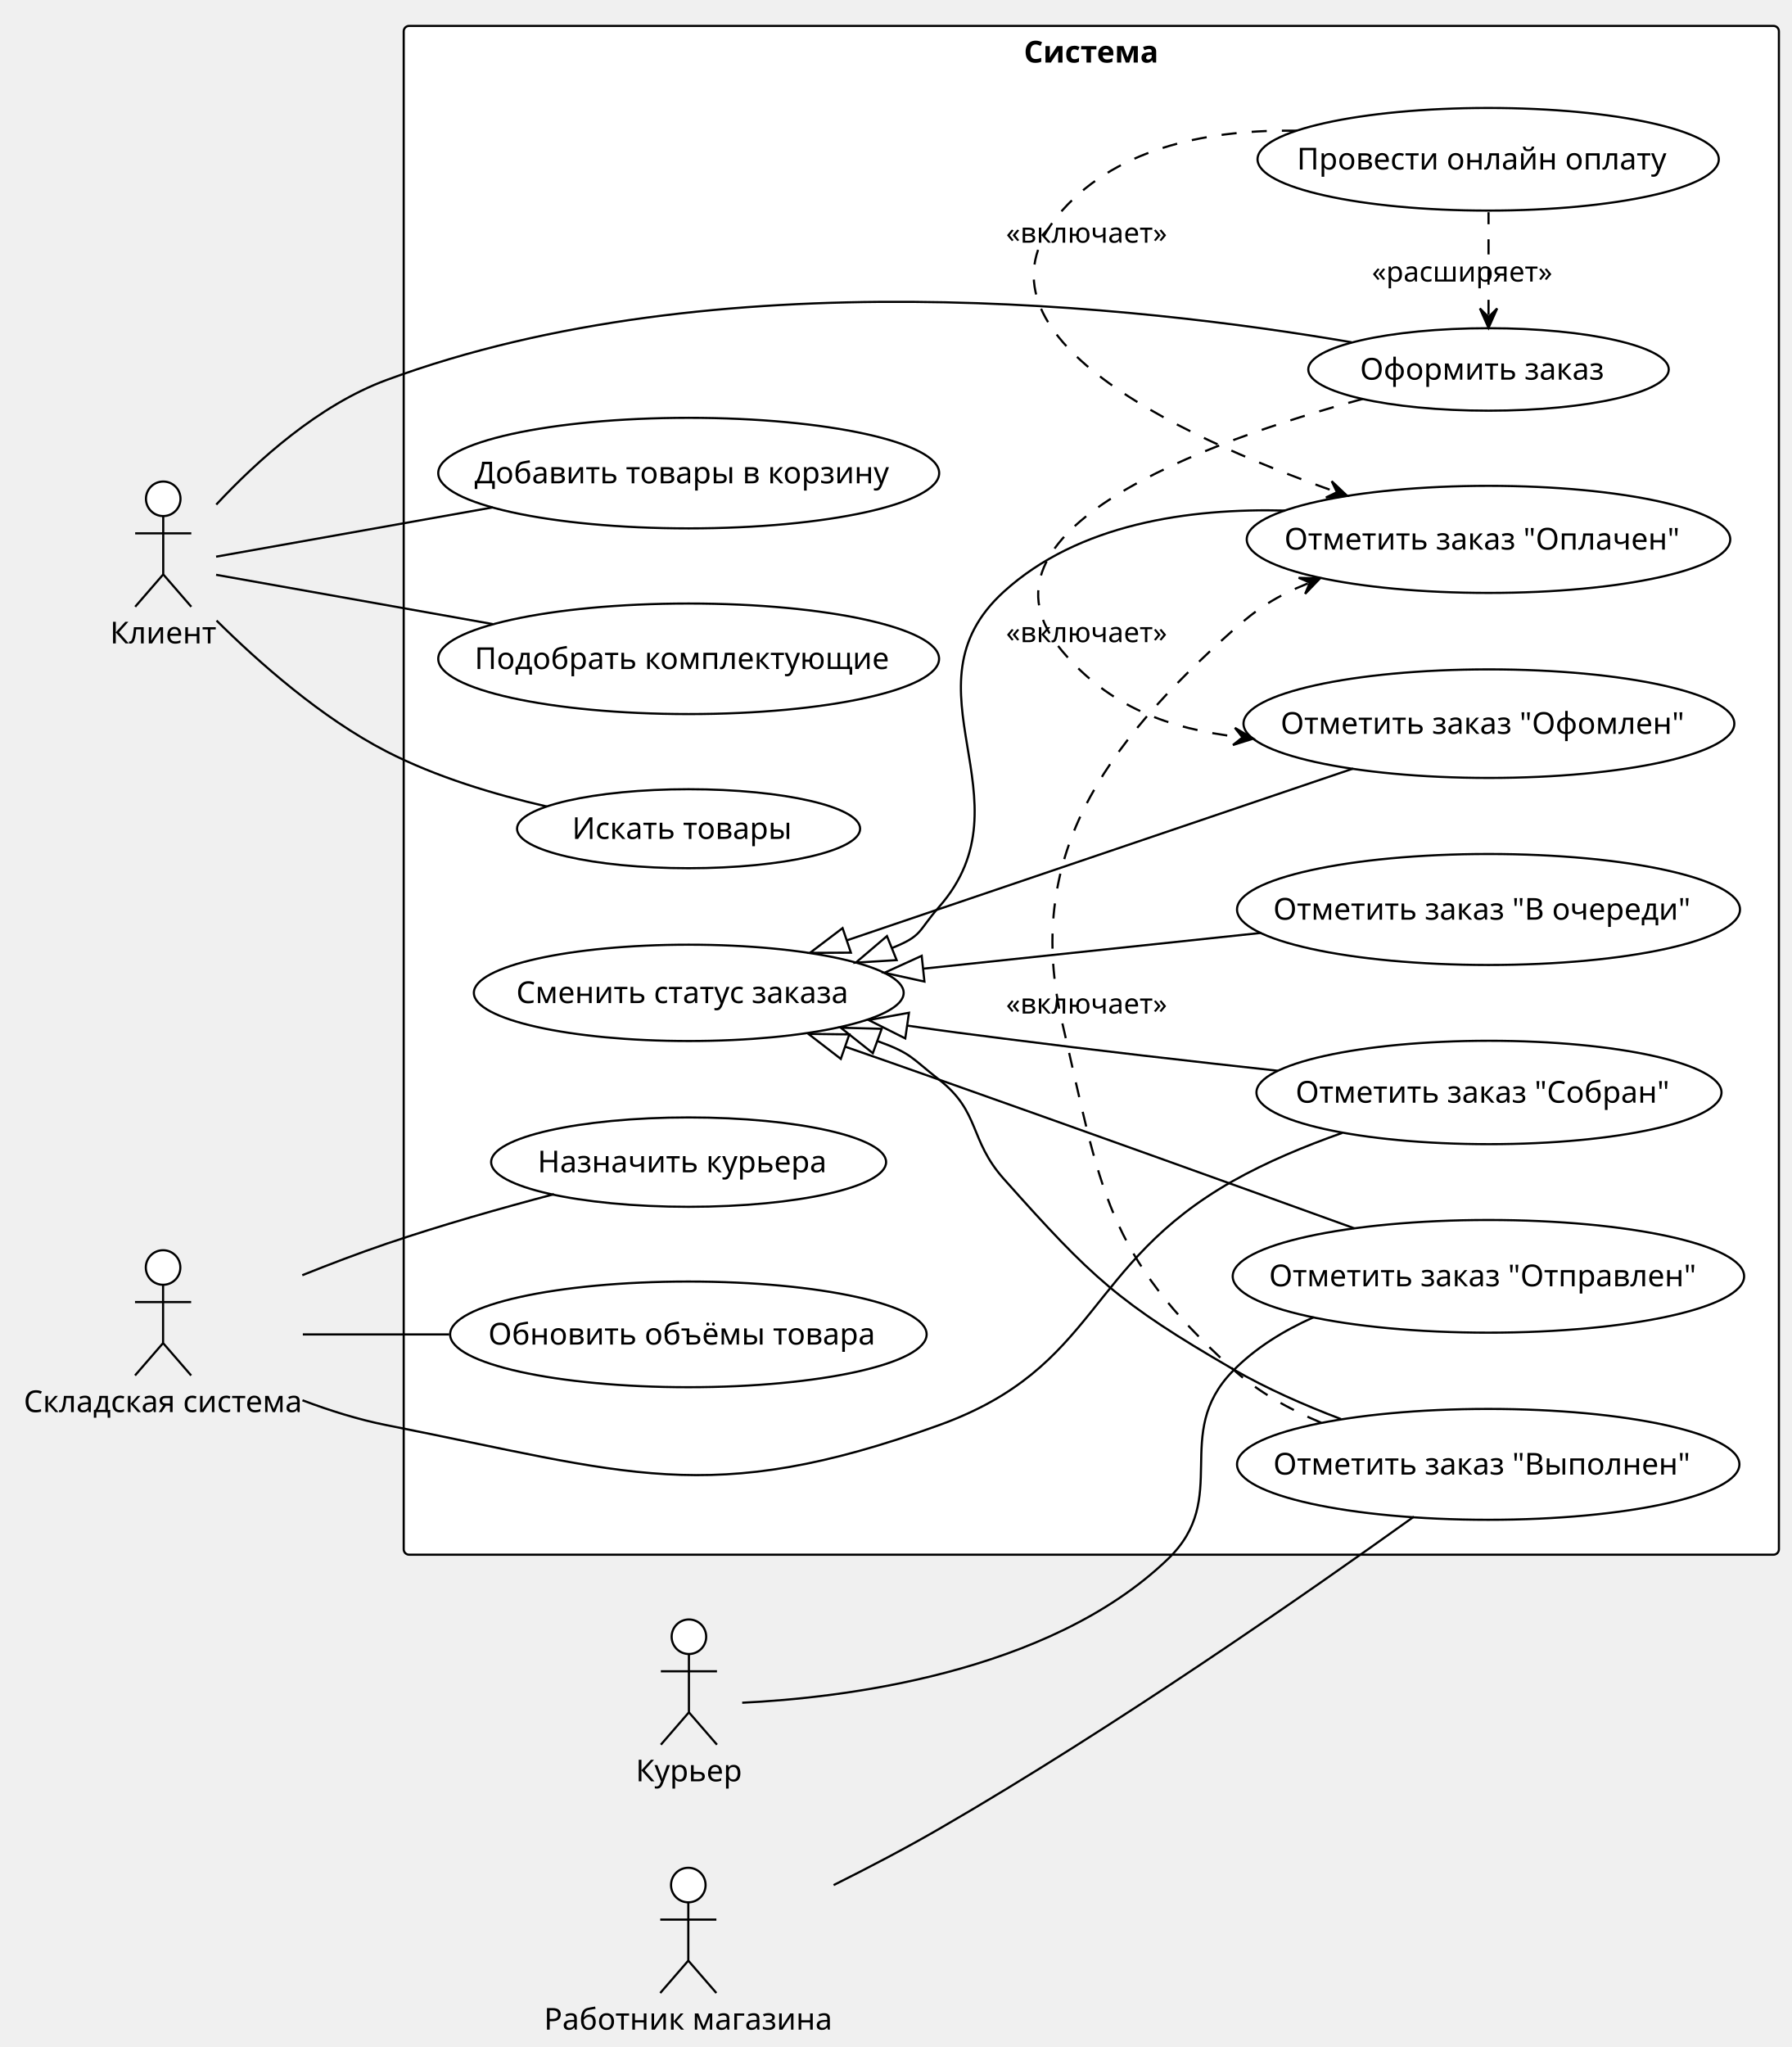
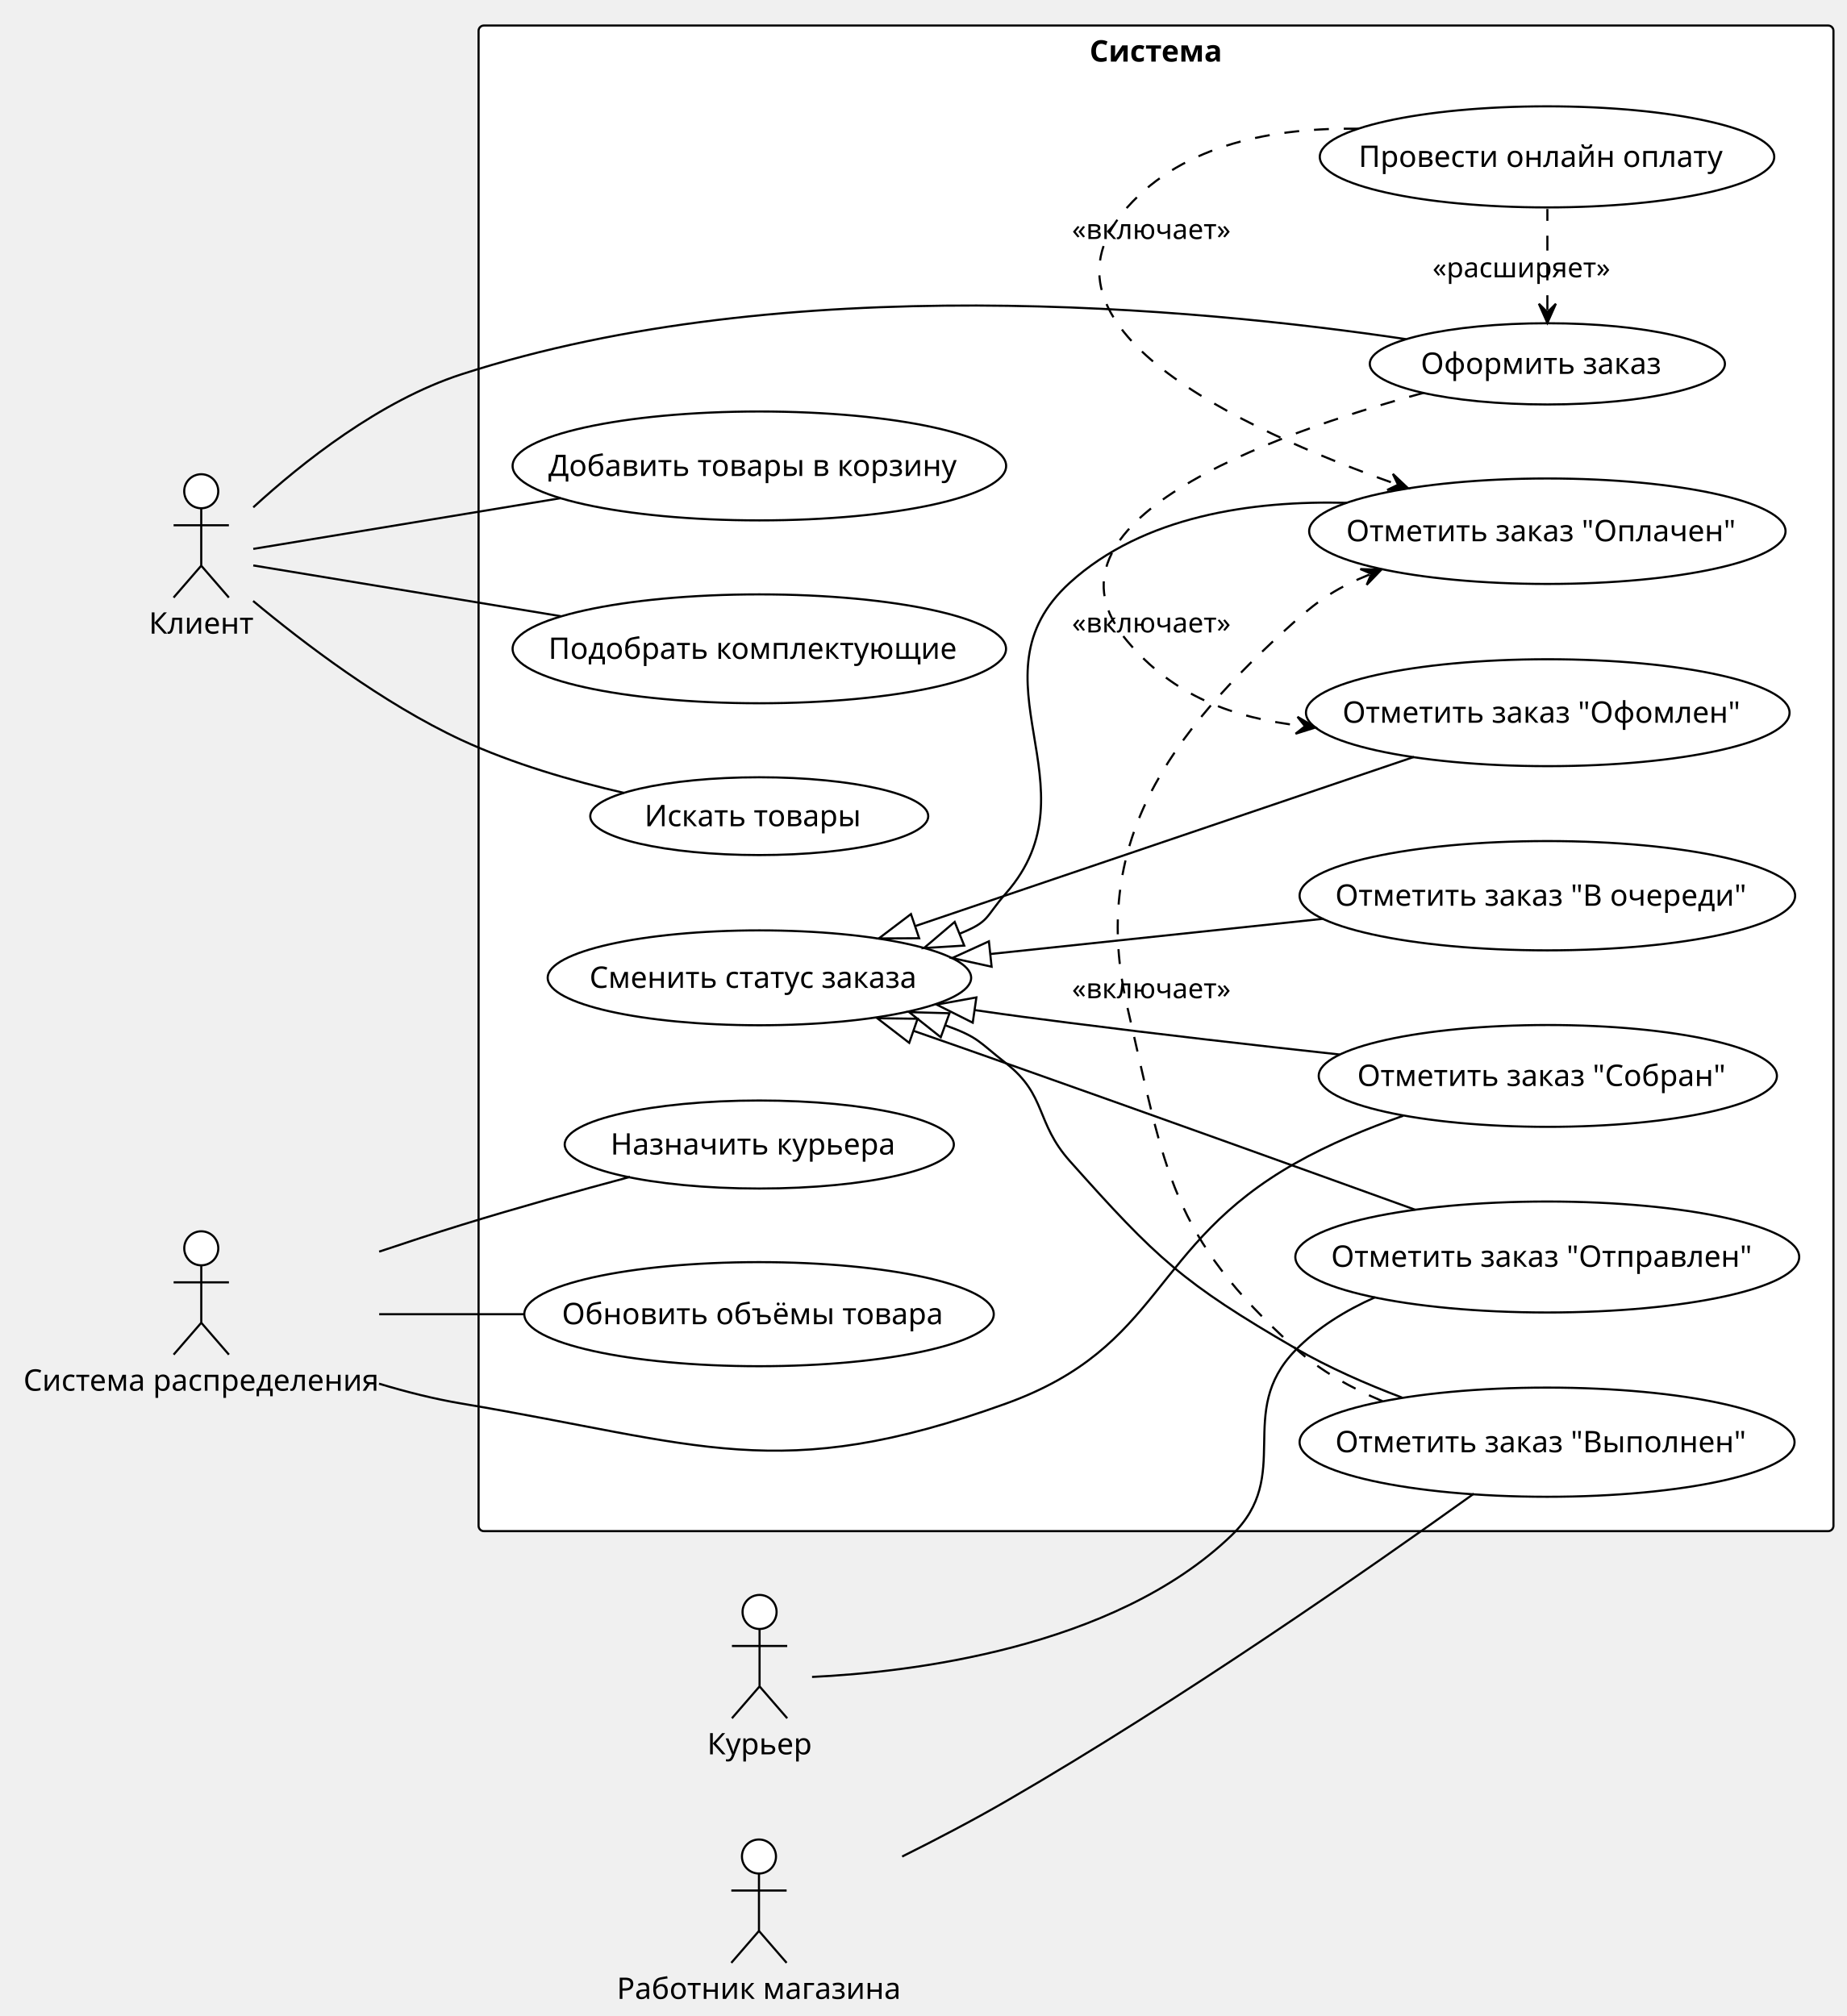
- <svg xmlns="http://www.w3.org/2000/svg" contentStyleType="text/css" height="948px" preserveAspectRatio="none" style="width:830px;height:948px;background:#FFFFFF;" version="1.1" viewBox="0 0 830 948" width="830px" zoomAndPan="magnify">
+ <svg xmlns="http://www.w3.org/2000/svg" contentStyleType="text/css" height="948px" preserveAspectRatio="none" style="width:868px;height:948px;background:#FFFFFF;" version="1.1" viewBox="0 0 868 948" width="868px" zoomAndPan="magnify">
  <defs />
  <g>
    <g id="cluster_Система">
-       <rect fill="#FFFFFF" height="708" rx="2.5" ry="2.5" style="stroke:#000000;stroke-width:1.0;" width="637" x="187" y="12" />
-       <text fill="#000000" font-family="Hack" font-size="14" font-weight="bold" lengthAdjust="spacing" textLength="62.482" x="474.259" y="28.966">Система</text>
+       <rect fill="#FFFFFF" height="708" rx="2.5" ry="2.5" style="stroke:#000000;stroke-width:1.0;" width="637" x="225" y="12" />
+       <text fill="#000000" font-family="Hack" font-size="14" font-weight="bold" lengthAdjust="spacing" textLength="62.482" x="512.259" y="28.966">Система</text>
    </g>
    <g id="elem_do_search">
-       <ellipse cx="318.958" cy="383.792" fill="#FFFFFF" rx="79.458" ry="18.292" style="stroke:#000000;stroke-width:1.0;" />
-       <text fill="#000000" font-family="Hack" font-size="14" lengthAdjust="spacing" textLength="101.906" x="265.005" y="388.524">Искать товары</text>
+       <ellipse cx="356.958" cy="383.792" fill="#FFFFFF" rx="79.458" ry="18.292" style="stroke:#000000;stroke-width:1.0;" />
+       <text fill="#000000" font-family="Hack" font-size="14" lengthAdjust="spacing" textLength="101.906" x="303.005" y="388.524">Искать товары</text>
    </g>
    <g id="elem_do_order">
-       <ellipse cx="689.492" cy="171.098" fill="#FFFFFF" rx="83.492" ry="19.098" style="stroke:#000000;stroke-width:1.0;" />
-       <text fill="#000000" font-family="Hack" font-size="14" lengthAdjust="spacing" textLength="113.064" x="629.96" y="175.831">Оформить заказ</text>
+       <ellipse cx="727.492" cy="171.098" fill="#FFFFFF" rx="83.492" ry="19.098" style="stroke:#000000;stroke-width:1.0;" />
+       <text fill="#000000" font-family="Hack" font-size="14" lengthAdjust="spacing" textLength="113.064" x="667.96" y="175.831">Оформить заказ</text>
    </g>
    <g id="elem_do_select_cuirer">
-       <ellipse cx="318.974" cy="538.195" fill="#FFFFFF" rx="91.474" ry="20.695" style="stroke:#000000;stroke-width:1.0;" />
-       <text fill="#000000" font-family="Hack" font-size="14" lengthAdjust="spacing" textLength="133.895" x="249.026" y="542.928">Назначить курьера</text>
+       <ellipse cx="356.974" cy="538.195" fill="#FFFFFF" rx="91.474" ry="20.695" style="stroke:#000000;stroke-width:1.0;" />
+       <text fill="#000000" font-family="Hack" font-size="14" lengthAdjust="spacing" textLength="133.895" x="287.026" y="542.928">Назначить курьера</text>
    </g>
    <g id="elem_do_update_counts">
-       <ellipse cx="318.861" cy="617.972" fill="#FFFFFF" rx="110.361" ry="24.472" style="stroke:#000000;stroke-width:1.0;" />
-       <text fill="#000000" font-family="Hack" font-size="14" lengthAdjust="spacing" textLength="179.381" x="226.171" y="622.705">Обновить объёмы товара</text>
+       <ellipse cx="356.861" cy="617.972" fill="#FFFFFF" rx="110.361" ry="24.472" style="stroke:#000000;stroke-width:1.0;" />
+       <text fill="#000000" font-family="Hack" font-size="14" lengthAdjust="spacing" textLength="179.381" x="264.171" y="622.705">Обновить объёмы товара</text>
    </g>
    <g id="elem_do_state">
-       <ellipse cx="319.042" cy="459.808" fill="#FFFFFF" rx="99.542" ry="22.308" style="stroke:#000000;stroke-width:1.0;" />
-       <text fill="#000000" font-family="Hack" font-size="14" lengthAdjust="spacing" textLength="153.817" x="239.133" y="464.541">Сменить статус заказа</text>
+       <ellipse cx="357.042" cy="459.808" fill="#FFFFFF" rx="99.542" ry="22.308" style="stroke:#000000;stroke-width:1.0;" />
+       <text fill="#000000" font-family="Hack" font-size="14" lengthAdjust="spacing" textLength="153.817" x="277.133" y="464.541">Сменить статус заказа</text>
    </g>
    <g id="elem_do_basket">
-       <ellipse cx="319.017" cy="219.103" fill="#FFFFFF" rx="116.017" ry="25.603" style="stroke:#000000;stroke-width:1.0;" />
-       <text fill="#000000" font-family="Hack" font-size="14" lengthAdjust="spacing" textLength="192.373" x="219.831" y="223.836">Добавить товары в корзину</text>
+       <ellipse cx="357.017" cy="219.103" fill="#FFFFFF" rx="116.017" ry="25.603" style="stroke:#000000;stroke-width:1.0;" />
+       <text fill="#000000" font-family="Hack" font-size="14" lengthAdjust="spacing" textLength="192.373" x="257.831" y="223.836">Добавить товары в корзину</text>
    </g>
    <g id="elem_do_components">
-       <ellipse cx="318.993" cy="305.099" fill="#FFFFFF" rx="115.993" ry="25.599" style="stroke:#000000;stroke-width:1.0;" />
-       <text fill="#000000" font-family="Hack" font-size="14" lengthAdjust="spacing" textLength="192.317" x="219.834" y="309.832">Подобрать комплектующие</text>
+       <ellipse cx="356.993" cy="305.099" fill="#FFFFFF" rx="115.993" ry="25.599" style="stroke:#000000;stroke-width:1.0;" />
+       <text fill="#000000" font-family="Hack" font-size="14" lengthAdjust="spacing" textLength="192.317" x="257.834" y="309.832">Подобрать комплектующие</text>
    </g>
    <g id="elem_do_pay">
-       <ellipse cx="689.329" cy="73.766" fill="#FFFFFF" rx="106.829" ry="23.766" style="stroke:#000000;stroke-width:1.0;" />
-       <text fill="#000000" font-family="Hack" font-size="14" lengthAdjust="spacing" textLength="171.149" x="600.754" y="78.499">Провести онлайн оплату</text>
+       <ellipse cx="727.329" cy="73.766" fill="#FFFFFF" rx="106.829" ry="23.766" style="stroke:#000000;stroke-width:1.0;" />
+       <text fill="#000000" font-family="Hack" font-size="14" lengthAdjust="spacing" textLength="171.149" x="638.754" y="78.499">Провести онлайн оплату</text>
    </g>
    <g id="elem_do_state_registered">
-       <ellipse cx="689.678" cy="335.136" fill="#FFFFFF" rx="113.678" ry="25.136" style="stroke:#000000;stroke-width:1.0;" />
-       <text fill="#000000" font-family="Hack" font-size="14" lengthAdjust="spacing" textLength="187.025" x="593.165" y="339.868">Отметить заказ "Офомлен"</text>
+       <ellipse cx="727.678" cy="335.136" fill="#FFFFFF" rx="113.678" ry="25.136" style="stroke:#000000;stroke-width:1.0;" />
+       <text fill="#000000" font-family="Hack" font-size="14" lengthAdjust="spacing" textLength="187.025" x="631.165" y="339.868">Отметить заказ "Офомлен"</text>
    </g>
    <g id="elem_do_state_prushcased">
-       <ellipse cx="689.485" cy="249.797" fill="#FFFFFF" rx="111.985" ry="24.797" style="stroke:#000000;stroke-width:1.0;" />
-       <text fill="#000000" font-family="Hack" font-size="14" lengthAdjust="spacing" textLength="183.133" x="594.918" y="254.53">Отметить заказ "Оплачен"</text>
+       <ellipse cx="727.485" cy="249.797" fill="#FFFFFF" rx="111.985" ry="24.797" style="stroke:#000000;stroke-width:1.0;" />
+       <text fill="#000000" font-family="Hack" font-size="14" lengthAdjust="spacing" textLength="183.133" x="632.918" y="254.53">Отметить заказ "Оплачен"</text>
    </g>
    <g id="elem_do_state_chained">
-       <ellipse cx="689.49" cy="421.198" fill="#FFFFFF" rx="116.49" ry="25.698" style="stroke:#000000;stroke-width:1.0;" />
-       <text fill="#000000" font-family="Hack" font-size="14" lengthAdjust="spacing" textLength="193.451" x="589.765" y="425.931">Отметить заказ "В очереди"</text>
+       <ellipse cx="727.49" cy="421.198" fill="#FFFFFF" rx="116.49" ry="25.698" style="stroke:#000000;stroke-width:1.0;" />
+       <text fill="#000000" font-family="Hack" font-size="14" lengthAdjust="spacing" textLength="193.451" x="627.765" y="425.931">Отметить заказ "В очереди"</text>
    </g>
    <g id="elem_do_state_built">
-       <ellipse cx="689.708" cy="505.942" fill="#FFFFFF" rx="107.708" ry="23.942" style="stroke:#000000;stroke-width:1.0;" />
-       <text fill="#000000" font-family="Hack" font-size="14" lengthAdjust="spacing" textLength="173.207" x="600.104" y="510.675">Отметить заказ "Собран"</text>
+       <ellipse cx="727.708" cy="505.942" fill="#FFFFFF" rx="107.708" ry="23.942" style="stroke:#000000;stroke-width:1.0;" />
+       <text fill="#000000" font-family="Hack" font-size="14" lengthAdjust="spacing" textLength="173.207" x="638.104" y="510.675">Отметить заказ "Собран"</text>
    </g>
    <g id="elem_do_state_sent">
-       <ellipse cx="689.447" cy="591.089" fill="#FFFFFF" rx="118.447" ry="26.089" style="stroke:#000000;stroke-width:1.0;" />
-       <text fill="#000000" font-family="Hack" font-size="14" lengthAdjust="spacing" textLength="197.889" x="587.814" y="595.705">Отметить заказ "Отправлен"</text>
+       <ellipse cx="727.447" cy="591.089" fill="#FFFFFF" rx="118.447" ry="26.089" style="stroke:#000000;stroke-width:1.0;" />
+       <text fill="#000000" font-family="Hack" font-size="14" lengthAdjust="spacing" textLength="197.889" x="625.814" y="595.705">Отметить заказ "Отправлен"</text>
    </g>
    <g id="elem_do_state_completed">
-       <ellipse cx="689.355" cy="678.171" fill="#FFFFFF" rx="116.355" ry="25.671" style="stroke:#000000;stroke-width:1.0;" />
-       <text fill="#000000" font-family="Hack" font-size="14" lengthAdjust="spacing" textLength="193.143" x="589.784" y="682.904">Отметить заказ "Выполнен"</text>
+       <ellipse cx="727.355" cy="678.171" fill="#FFFFFF" rx="116.355" ry="25.671" style="stroke:#000000;stroke-width:1.0;" />
+       <text fill="#000000" font-family="Hack" font-size="14" lengthAdjust="spacing" textLength="193.143" x="627.784" y="682.904">Отметить заказ "Выполнен"</text>
    </g>
    <g id="elem_client">
-       <ellipse cx="75.612" cy="231" fill="#FFFFFF" rx="8" ry="8" style="stroke:#000000;stroke-width:1.0;" />
-       <path d="M75.612,239 L75.612,266 M62.612,247 L88.612,247 M75.612,266 L62.612,281 M75.612,266 L88.612,281 " fill="none" style="stroke:#000000;stroke-width:1.0;" />
-       <text fill="#000000" font-family="Hack" font-size="14" lengthAdjust="spacing" textLength="49.224" x="51" y="297.966">Клиент</text>
+       <ellipse cx="94.612" cy="231" fill="#FFFFFF" rx="8" ry="8" style="stroke:#000000;stroke-width:1.0;" />
+       <path d="M94.612,239 L94.612,266 M81.612,247 L107.612,247 M94.612,266 L81.612,281 M94.612,266 L107.612,281 " fill="none" style="stroke:#000000;stroke-width:1.0;" />
+       <text fill="#000000" font-family="Hack" font-size="14" lengthAdjust="spacing" textLength="49.224" x="70" y="297.966">Клиент</text>
    </g>
    <g id="elem_storage">
-       <ellipse cx="75.54" cy="587" fill="#FFFFFF" rx="8" ry="8" style="stroke:#000000;stroke-width:1.0;" />
-       <path d="M75.54,595 L75.54,622 M62.54,603 L88.54,603 M75.54,622 L62.54,637 M75.54,622 L88.54,637 " fill="none" style="stroke:#000000;stroke-width:1.0;" />
-       <text fill="#000000" font-family="Hack" font-size="14" lengthAdjust="spacing" textLength="129.079" x="11" y="653.966">Складская система</text>
+       <ellipse cx="94.629" cy="587" fill="#FFFFFF" rx="8" ry="8" style="stroke:#000000;stroke-width:1.0;" />
+       <path d="M94.629,595 L94.629,622 M81.629,603 L107.629,603 M94.629,622 L81.629,637 M94.629,622 L107.629,637 " fill="none" style="stroke:#000000;stroke-width:1.0;" />
+       <text fill="#000000" font-family="Hack" font-size="14" lengthAdjust="spacing" textLength="167.257" x="11" y="653.966">Система распределения</text>
    </g>
    <g id="elem_cuirer">
-       <ellipse cx="319.112" cy="758" fill="#FFFFFF" rx="8" ry="8" style="stroke:#000000;stroke-width:1.0;" />
-       <path d="M319.112,766 L319.112,793 M306.112,774 L332.112,774 M319.112,793 L306.112,808 M319.112,793 L332.112,808 " fill="none" style="stroke:#000000;stroke-width:1.0;" />
-       <text fill="#000000" font-family="Hack" font-size="14" lengthAdjust="spacing" textLength="49.224" x="294.5" y="824.966">Курьер</text>
+       <ellipse cx="357.112" cy="758" fill="#FFFFFF" rx="8" ry="8" style="stroke:#000000;stroke-width:1.0;" />
+       <path d="M357.112,766 L357.112,793 M344.112,774 L370.112,774 M357.112,793 L344.112,808 M357.112,793 L370.112,808 " fill="none" style="stroke:#000000;stroke-width:1.0;" />
+       <text fill="#000000" font-family="Hack" font-size="14" lengthAdjust="spacing" textLength="49.224" x="332.5" y="824.966">Курьер</text>
    </g>
    <g id="elem_salesman">
-       <ellipse cx="318.829" cy="873" fill="#FFFFFF" rx="8" ry="8" style="stroke:#000000;stroke-width:1.0;" />
-       <path d="M318.829,881 L318.829,908 M305.829,889 L331.829,889 M318.829,908 L305.829,923 M318.829,908 L331.829,923 " fill="none" style="stroke:#000000;stroke-width:1.0;" />
-       <text fill="#000000" font-family="Hack" font-size="14" lengthAdjust="spacing" textLength="133.657" x="252" y="939.966">Работник магазина</text>
+       <ellipse cx="356.829" cy="873" fill="#FFFFFF" rx="8" ry="8" style="stroke:#000000;stroke-width:1.0;" />
+       <path d="M356.829,881 L356.829,908 M343.829,889 L369.829,889 M356.829,908 L343.829,923 M356.829,908 L369.829,923 " fill="none" style="stroke:#000000;stroke-width:1.0;" />
+       <text fill="#000000" font-family="Hack" font-size="14" lengthAdjust="spacing" textLength="133.657" x="290" y="939.966">Работник магазина</text>
    </g>
    <g id="link_client_do_search">
-       <path d="M100.31,287.39 C119.75,306.68 148.85,332.47 179,348 C201.94,359.82 229.05,367.96 253.21,373.48 " fill="none" id="client-do_search" style="stroke:#000000;stroke-width:1.0;" />
+       <path d="M119,282.6 C142.36,302.08 179.97,330.8 217,348 C240.97,359.13 268.92,367.21 293.44,372.87 " fill="none" id="client-do_search" style="stroke:#000000;stroke-width:1.0;" />
    </g>
    <g id="link_client_do_order">
-       <path d="M100.17,233.68 C119.11,213.36 147.62,187.59 179,176 C331.47,119.66 527.55,141.62 626.09,158.51 " fill="none" id="client-do_order" style="stroke:#000000;stroke-width:1.0;" />
+       <path d="M119.08,238.56 C141.92,217.63 178.64,188.41 217,176 C369.76,126.58 562.01,144.72 660.98,159.47 " fill="none" id="client-do_order" style="stroke:#000000;stroke-width:1.0;" />
    </g>
    <g id="link_client_do_basket">
-       <path d="M100.1,257.8 C129.71,252.53 182.2,243.18 228.25,234.98 " fill="none" id="client-do_basket" style="stroke:#000000;stroke-width:1.0;" />
+       <path d="M119.08,258.11 C151.58,252.74 211.99,242.77 263.68,234.24 " fill="none" id="client-do_basket" style="stroke:#000000;stroke-width:1.0;" />
    </g>
    <g id="link_client_do_components">
-       <path d="M100.1,266.2 C129.71,271.47 182.2,280.82 228.25,289.02 " fill="none" id="client-do_components" style="stroke:#000000;stroke-width:1.0;" />
+       <path d="M119.08,265.89 C151.58,271.26 211.99,281.23 263.68,289.76 " fill="none" id="client-do_components" style="stroke:#000000;stroke-width:1.0;" />
    </g>
    <g id="link_storage_do_select_cuirer">
-       <path d="M140.02,590.57 C152.82,585.44 166.26,580.34 179,576 C204.11,567.46 232.25,559.48 256.62,553.05 " fill="none" id="storage-do_select_cuirer" style="stroke:#000000;stroke-width:1.0;" />
+       <path d="M178.26,588.57 C191.18,584.22 204.42,579.89 217,576 C242.81,568.02 271.59,560.01 296.23,553.41 " fill="none" id="storage-do_select_cuirer" style="stroke:#000000;stroke-width:1.0;" />
    </g>
    <g id="link_storage_do_update_counts">
-       <path d="M140.27,618 C161.09,618 184.84,618 208.06,618 " fill="none" id="storage-do_update_counts" style="stroke:#000000;stroke-width:1.0;" />
+       <path d="M178.28,618 C199.88,618 223.5,618 246.27,618 " fill="none" id="storage-do_update_counts" style="stroke:#000000;stroke-width:1.0;" />
    </g>
    <g id="link_storage_do_state_built">
-       <path d="M140.11,648.49 C152.73,653.26 166.07,657.45 179,660 C290.63,681.98 327.99,698.66 435,660 C508.91,633.3 502.59,585.67 571,547 C586.7,538.12 604.67,530.67 621.74,524.67 " fill="none" id="storage-do_state_built" style="stroke:#000000;stroke-width:1.0;" />
+       <path d="M178.21,650.66 C191.02,654.53 204.23,657.86 217,660 C329.21,678.85 365.99,698.66 473,660 C546.91,633.3 540.59,585.67 609,547 C624.7,538.12 642.67,530.67 659.74,524.67 " fill="none" id="storage-do_state_built" style="stroke:#000000;stroke-width:1.0;" />
    </g>
    <g id="link_cuirer_do_state_sent">
-       <path d="M343.79,788.56 C388.46,786.44 485.41,775.53 541,722 C570.46,693.63 542.46,664.3 571,635 C581.41,624.31 594.66,616.19 608.49,610.03 " fill="none" id="cuirer-do_state_sent" style="stroke:#000000;stroke-width:1.0;" />
+       <path d="M381.79,788.56 C426.46,786.44 523.41,775.53 579,722 C608.46,693.63 580.46,664.3 609,635 C619.41,624.31 632.66,616.19 646.49,610.03 " fill="none" id="cuirer-do_state_sent" style="stroke:#000000;stroke-width:1.0;" />
    </g>
    <g id="link_salesman_do_state_completed">
-       <path d="M386.14,873.02 C402.34,864.94 419.47,855.98 435,847 C516.51,799.88 607.23,736.58 654.94,702.38 " fill="none" id="salesman-do_state_completed" style="stroke:#000000;stroke-width:1.0;" />
+       <path d="M424.14,873.02 C440.34,864.94 457.47,855.98 473,847 C554.51,799.88 645.23,736.58 692.94,702.38 " fill="none" id="salesman-do_state_completed" style="stroke:#000000;stroke-width:1.0;" />
    </g>
    <g id="link_do_order_do_state_registered">
-       <path d="M631.27,184.74 C557.44,204.82 445.06,245.93 492,301.5 C513.71,327.21 541.259,337.588 574.549,341.398 " fill="none" id="do_order-to-do_state_registered" style="stroke:#000000;stroke-width:1.0;stroke-dasharray:7.0,7.0;" />
-       <polygon fill="#000000" points="580.51,342.08,572.023,337.083,575.542,341.512,571.114,345.031,580.51,342.08" style="stroke:#000000;stroke-width:1.0;" />
-       <text fill="#000000" font-family="Hack" font-size="13" lengthAdjust="spacing" textLength="74.763" x="466" y="297.397">«включает»</text>
+       <path d="M669.27,184.74 C595.44,204.82 483.06,245.93 530,301.5 C551.71,327.21 579.259,337.588 612.549,341.398 " fill="none" id="do_order-to-do_state_registered" style="stroke:#000000;stroke-width:1.0;stroke-dasharray:7.0,7.0;" />
+       <polygon fill="#000000" points="618.51,342.08,610.023,337.083,613.542,341.512,609.114,345.031,618.51,342.08" style="stroke:#000000;stroke-width:1.0;" />
+       <text fill="#000000" font-family="Hack" font-size="13" lengthAdjust="spacing" textLength="74.763" x="504" y="297.397">«включает»</text>
    </g>
    <g id="link_do_order_do_pay">
-       <path d="M689.5,145.84 C689.5,130.49 689.5,114.86 689.5,98.3 " fill="none" id="do_order-backto-do_pay" style="stroke:#000000;stroke-width:1.0;stroke-dasharray:7.0,7.0;" />
-       <polygon fill="#000000" points="689.5,151.84,693.5,142.84,689.5,146.84,685.5,142.84,689.5,151.84" style="stroke:#000000;stroke-width:1.0;" />
-       <text fill="#000000" font-family="Hack" font-size="13" lengthAdjust="spacing" textLength="83.577" x="635.5" y="130.397">«расширяет»</text>
+       <path d="M727.5,145.84 C727.5,130.49 727.5,114.86 727.5,98.3 " fill="none" id="do_order-backto-do_pay" style="stroke:#000000;stroke-width:1.0;stroke-dasharray:7.0,7.0;" />
+       <polygon fill="#000000" points="727.5,151.84,731.5,142.84,727.5,146.84,723.5,142.84,727.5,151.84" style="stroke:#000000;stroke-width:1.0;" />
+       <text fill="#000000" font-family="Hack" font-size="13" lengthAdjust="spacing" textLength="83.577" x="673.5" y="130.397">«расширяет»</text>
    </g>
    <g id="link_do_pay_do_state_prushcased">
-       <path d="M600.77,60.53 C561.64,59.92 518.6,67.55 492,97.5 C442.45,153.29 543.335,201.046 618.355,227.626 " fill="none" id="do_pay-to-do_state_prushcased" style="stroke:#000000;stroke-width:1.0;stroke-dasharray:7.0,7.0;" />
-       <polygon fill="#000000" points="624.01,229.63,616.863,222.854,619.297,227.96,614.191,230.395,624.01,229.63" style="stroke:#000000;stroke-width:1.0;" />
-       <text fill="#000000" font-family="Hack" font-size="13" lengthAdjust="spacing" textLength="74.763" x="466" y="112.397">«включает»</text>
+       <path d="M638.77,60.53 C599.64,59.92 556.6,67.55 530,97.5 C480.45,153.29 581.335,201.046 656.355,227.626 " fill="none" id="do_pay-to-do_state_prushcased" style="stroke:#000000;stroke-width:1.0;stroke-dasharray:7.0,7.0;" />
+       <polygon fill="#000000" points="662.01,229.63,654.863,222.854,657.297,227.96,652.191,230.395,662.01,229.63" style="stroke:#000000;stroke-width:1.0;" />
+       <text fill="#000000" font-family="Hack" font-size="13" lengthAdjust="spacing" textLength="74.763" x="504" y="112.397">«включает»</text>
    </g>
    <g id="link_do_state_completed_do_state_prushcased">
-       <path d="M612.02,658.9 C597.23,652.7 582.73,644.59 571,634 C511.99,580.72 510.02,550.94 492,473.5 C474.21,397.09 510.89,345.73 571,292 C582.55,281.67 591.251,276.097 605.831,270.177 " fill="none" id="do_state_completed-to-do_state_prushcased" style="stroke:#000000;stroke-width:1.0;stroke-dasharray:7.0,7.0;" />
-       <polygon fill="#000000" points="611.39,267.92,601.546,267.6,606.757,269.801,604.556,275.012,611.39,267.92" style="stroke:#000000;stroke-width:1.0;" />
-       <text fill="#000000" font-family="Hack" font-size="13" lengthAdjust="spacing" textLength="74.763" x="466" y="469.397">«включает»</text>
+       <path d="M650.02,658.9 C635.23,652.7 620.73,644.59 609,634 C549.99,580.72 548.02,550.94 530,473.5 C512.21,397.09 548.89,345.73 609,292 C620.55,281.67 629.251,276.097 643.831,270.177 " fill="none" id="do_state_completed-to-do_state_prushcased" style="stroke:#000000;stroke-width:1.0;stroke-dasharray:7.0,7.0;" />
+       <polygon fill="#000000" points="649.39,267.92,639.546,267.6,644.757,269.801,642.556,275.012,649.39,267.92" style="stroke:#000000;stroke-width:1.0;" />
+       <text fill="#000000" font-family="Hack" font-size="13" lengthAdjust="spacing" textLength="74.763" x="504" y="469.397">«включает»</text>
    </g>
    <g id="link_do_state_do_state_registered">
-       <path d="M392.216,435.506 C459.675,412.616 556.49,379.78 626.8,355.93 " fill="none" id="do_state-backto-do_state_registered" style="stroke:#000000;stroke-width:1.0;" />
-       <polygon fill="none" points="375.17,441.29,394.143,441.188,390.288,429.824,375.17,441.29" style="stroke:#000000;stroke-width:1.0;" />
+       <path d="M430.216,435.506 C497.675,412.616 594.49,379.78 664.8,355.93 " fill="none" id="do_state-backto-do_state_registered" style="stroke:#000000;stroke-width:1.0;" />
+       <polygon fill="none" points="413.17,441.29,432.143,441.188,428.288,429.824,413.17,441.29" style="stroke:#000000;stroke-width:1.0;" />
    </g>
    <g id="link_do_state_do_state_prushcased">
-       <path d="M413.092,439.084 C427.612,433.224 424.76,431.69 435,420 C478.65,370.17 415.97,318.55 465,274 C499.59,242.57 550.72,235.3 595.35,236.45 " fill="none" id="do_state-backto-do_state_prushcased" style="stroke:#000000;stroke-width:1.0;" />
-       <polygon fill="none" points="396.4,445.82,415.337,444.647,410.846,433.519,396.4,445.82" style="stroke:#000000;stroke-width:1.0;" />
+       <path d="M451.092,439.084 C465.612,433.224 462.76,431.69 473,420 C516.65,370.17 453.97,318.55 503,274 C537.59,242.57 588.72,235.3 633.35,236.45 " fill="none" id="do_state-backto-do_state_prushcased" style="stroke:#000000;stroke-width:1.0;" />
+       <polygon fill="none" points="434.4,445.82,453.337,444.647,448.846,433.519,434.4,445.82" style="stroke:#000000;stroke-width:1.0;" />
    </g>
    <g id="link_do_state_do_state_chained">
-       <path d="M427.57,448.616 C480.3,443.036 529.31,437.85 584.36,432.02 " fill="none" id="do_state-backto-do_state_chained" style="stroke:#000000;stroke-width:1.0;" />
-       <polygon fill="none" points="409.67,450.51,428.202,454.582,426.939,442.649,409.67,450.51" style="stroke:#000000;stroke-width:1.0;" />
+       <path d="M465.57,448.616 C518.3,443.036 567.31,437.85 622.36,432.02 " fill="none" id="do_state-backto-do_state_chained" style="stroke:#000000;stroke-width:1.0;" />
+       <polygon fill="none" points="447.67,450.51,466.202,454.582,464.939,442.649,447.67,450.51" style="stroke:#000000;stroke-width:1.0;" />
    </g>
    <g id="link_do_state_do_state_built">
-       <path d="M420.186,474.97 C440.636,477.92 444.69,478.39 465,481 C506.53,486.33 552.5,491.58 591.88,495.88 " fill="none" id="do_state-backto-do_state_built" style="stroke:#000000;stroke-width:1.0;" />
-       <polygon fill="none" points="402.37,472.4,419.329,480.909,421.042,469.031,402.37,472.4" style="stroke:#000000;stroke-width:1.0;" />
+       <path d="M458.186,474.97 C478.636,477.92 482.69,478.39 503,481 C544.53,486.33 590.5,491.58 629.88,495.88 " fill="none" id="do_state-backto-do_state_built" style="stroke:#000000;stroke-width:1.0;" />
+       <polygon fill="none" points="440.37,472.4,457.329,480.909,459.042,469.031,440.37,472.4" style="stroke:#000000;stroke-width:1.0;" />
    </g>
    <g id="link_do_state_do_state_sent">
-       <path d="M391.442,484.72 C410.602,491.38 415.27,493.03 435,500 C500.8,523.25 576.04,550.32 627.35,568.86 " fill="none" id="do_state-backto-do_state_sent" style="stroke:#000000;stroke-width:1.0;" />
-       <polygon fill="none" points="374.44,478.81,389.472,490.387,393.412,479.053,374.44,478.81" style="stroke:#000000;stroke-width:1.0;" />
+       <path d="M429.442,484.72 C448.602,491.38 453.27,493.03 473,500 C538.8,523.25 614.04,550.32 665.35,568.86 " fill="none" id="do_state-backto-do_state_sent" style="stroke:#000000;stroke-width:1.0;" />
+       <polygon fill="none" points="412.44,478.81,427.472,490.387,431.412,479.053,412.44,478.81" style="stroke:#000000;stroke-width:1.0;" />
    </g>
    <g id="link_do_state_do_state_completed">
-       <path d="M406.357,482.1 C422.367,487.92 421.68,489.58 435,500 C454.22,515.04 448.76,527.78 465,546 C505.74,591.71 518.03,603.28 571,634 C586.55,643.02 604.27,650.79 621.16,657.19 " fill="none" id="do_state-backto-do_state_completed" style="stroke:#000000;stroke-width:1.0;" />
-       <polygon fill="none" points="389.44,475.95,404.307,487.739,408.407,476.461,389.44,475.95" style="stroke:#000000;stroke-width:1.0;" />
+       <path d="M444.357,482.1 C460.367,487.92 459.68,489.58 473,500 C492.22,515.04 486.76,527.78 503,546 C543.74,591.71 556.03,603.28 609,634 C624.55,643.02 642.27,650.79 659.16,657.19 " fill="none" id="do_state-backto-do_state_completed" style="stroke:#000000;stroke-width:1.0;" />
+       <polygon fill="none" points="427.44,475.95,442.307,487.739,446.407,476.461,427.44,475.95" style="stroke:#000000;stroke-width:1.0;" />
    </g>
  </g>
</svg>
